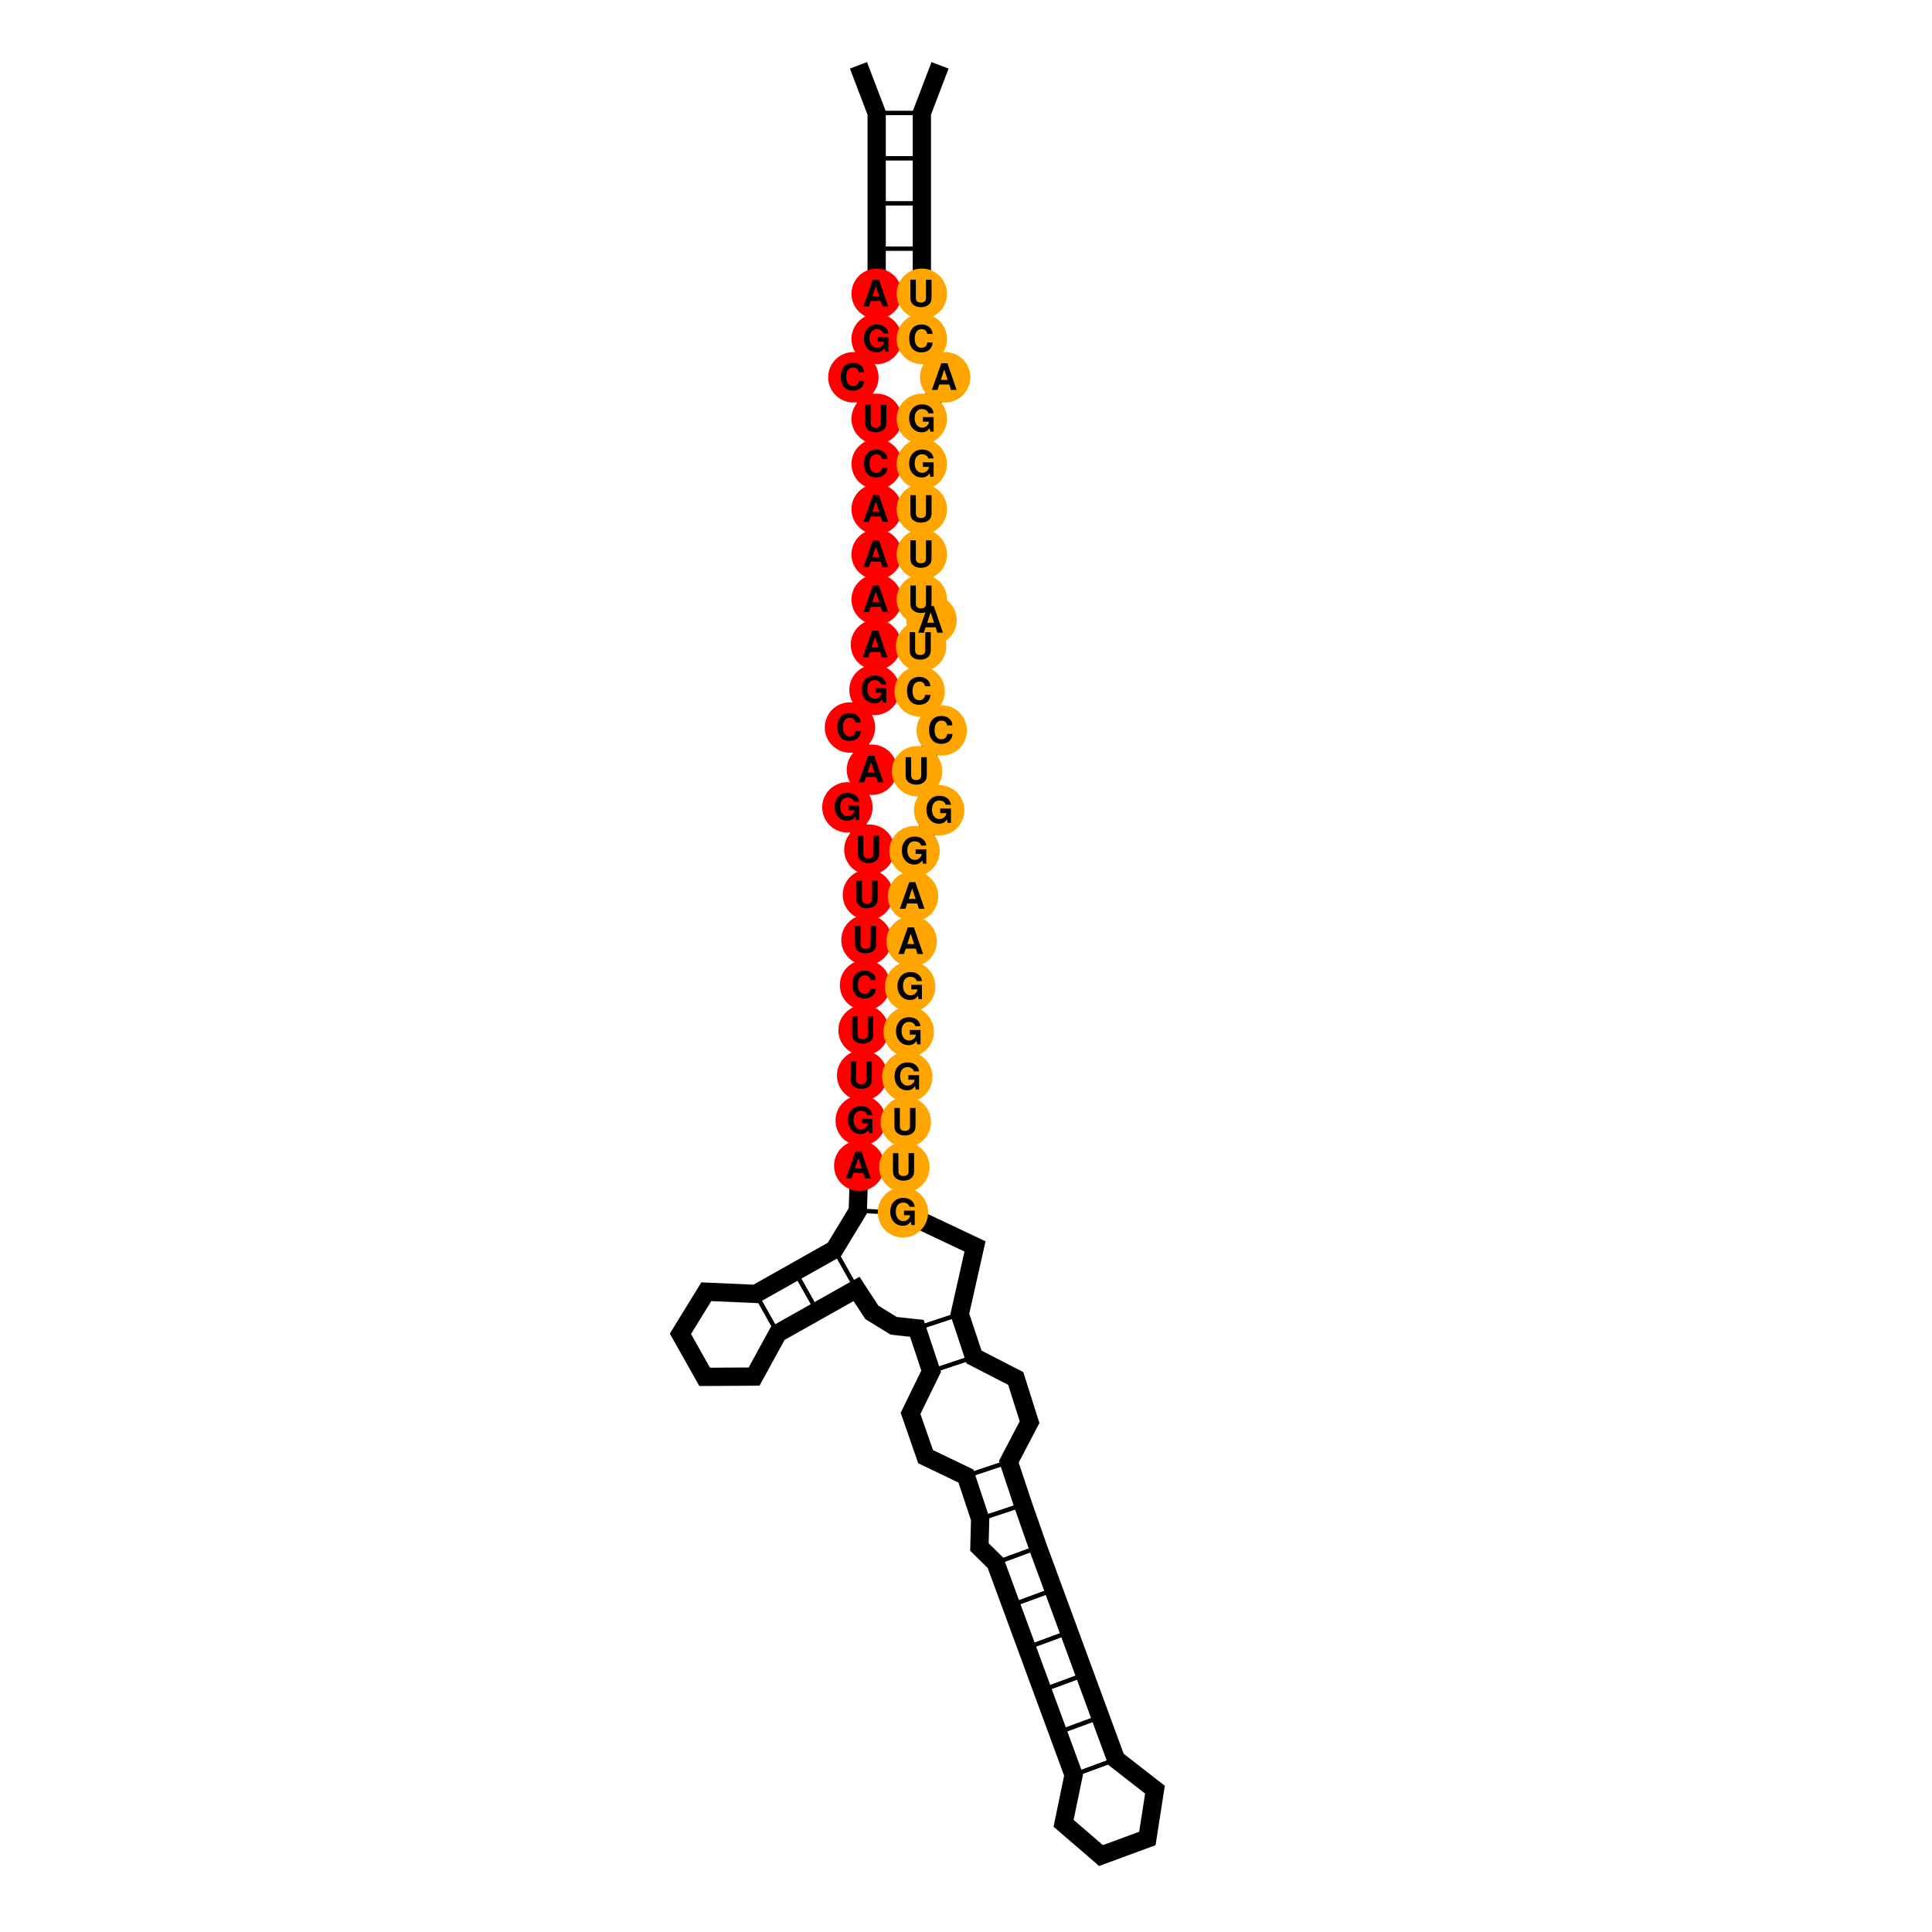
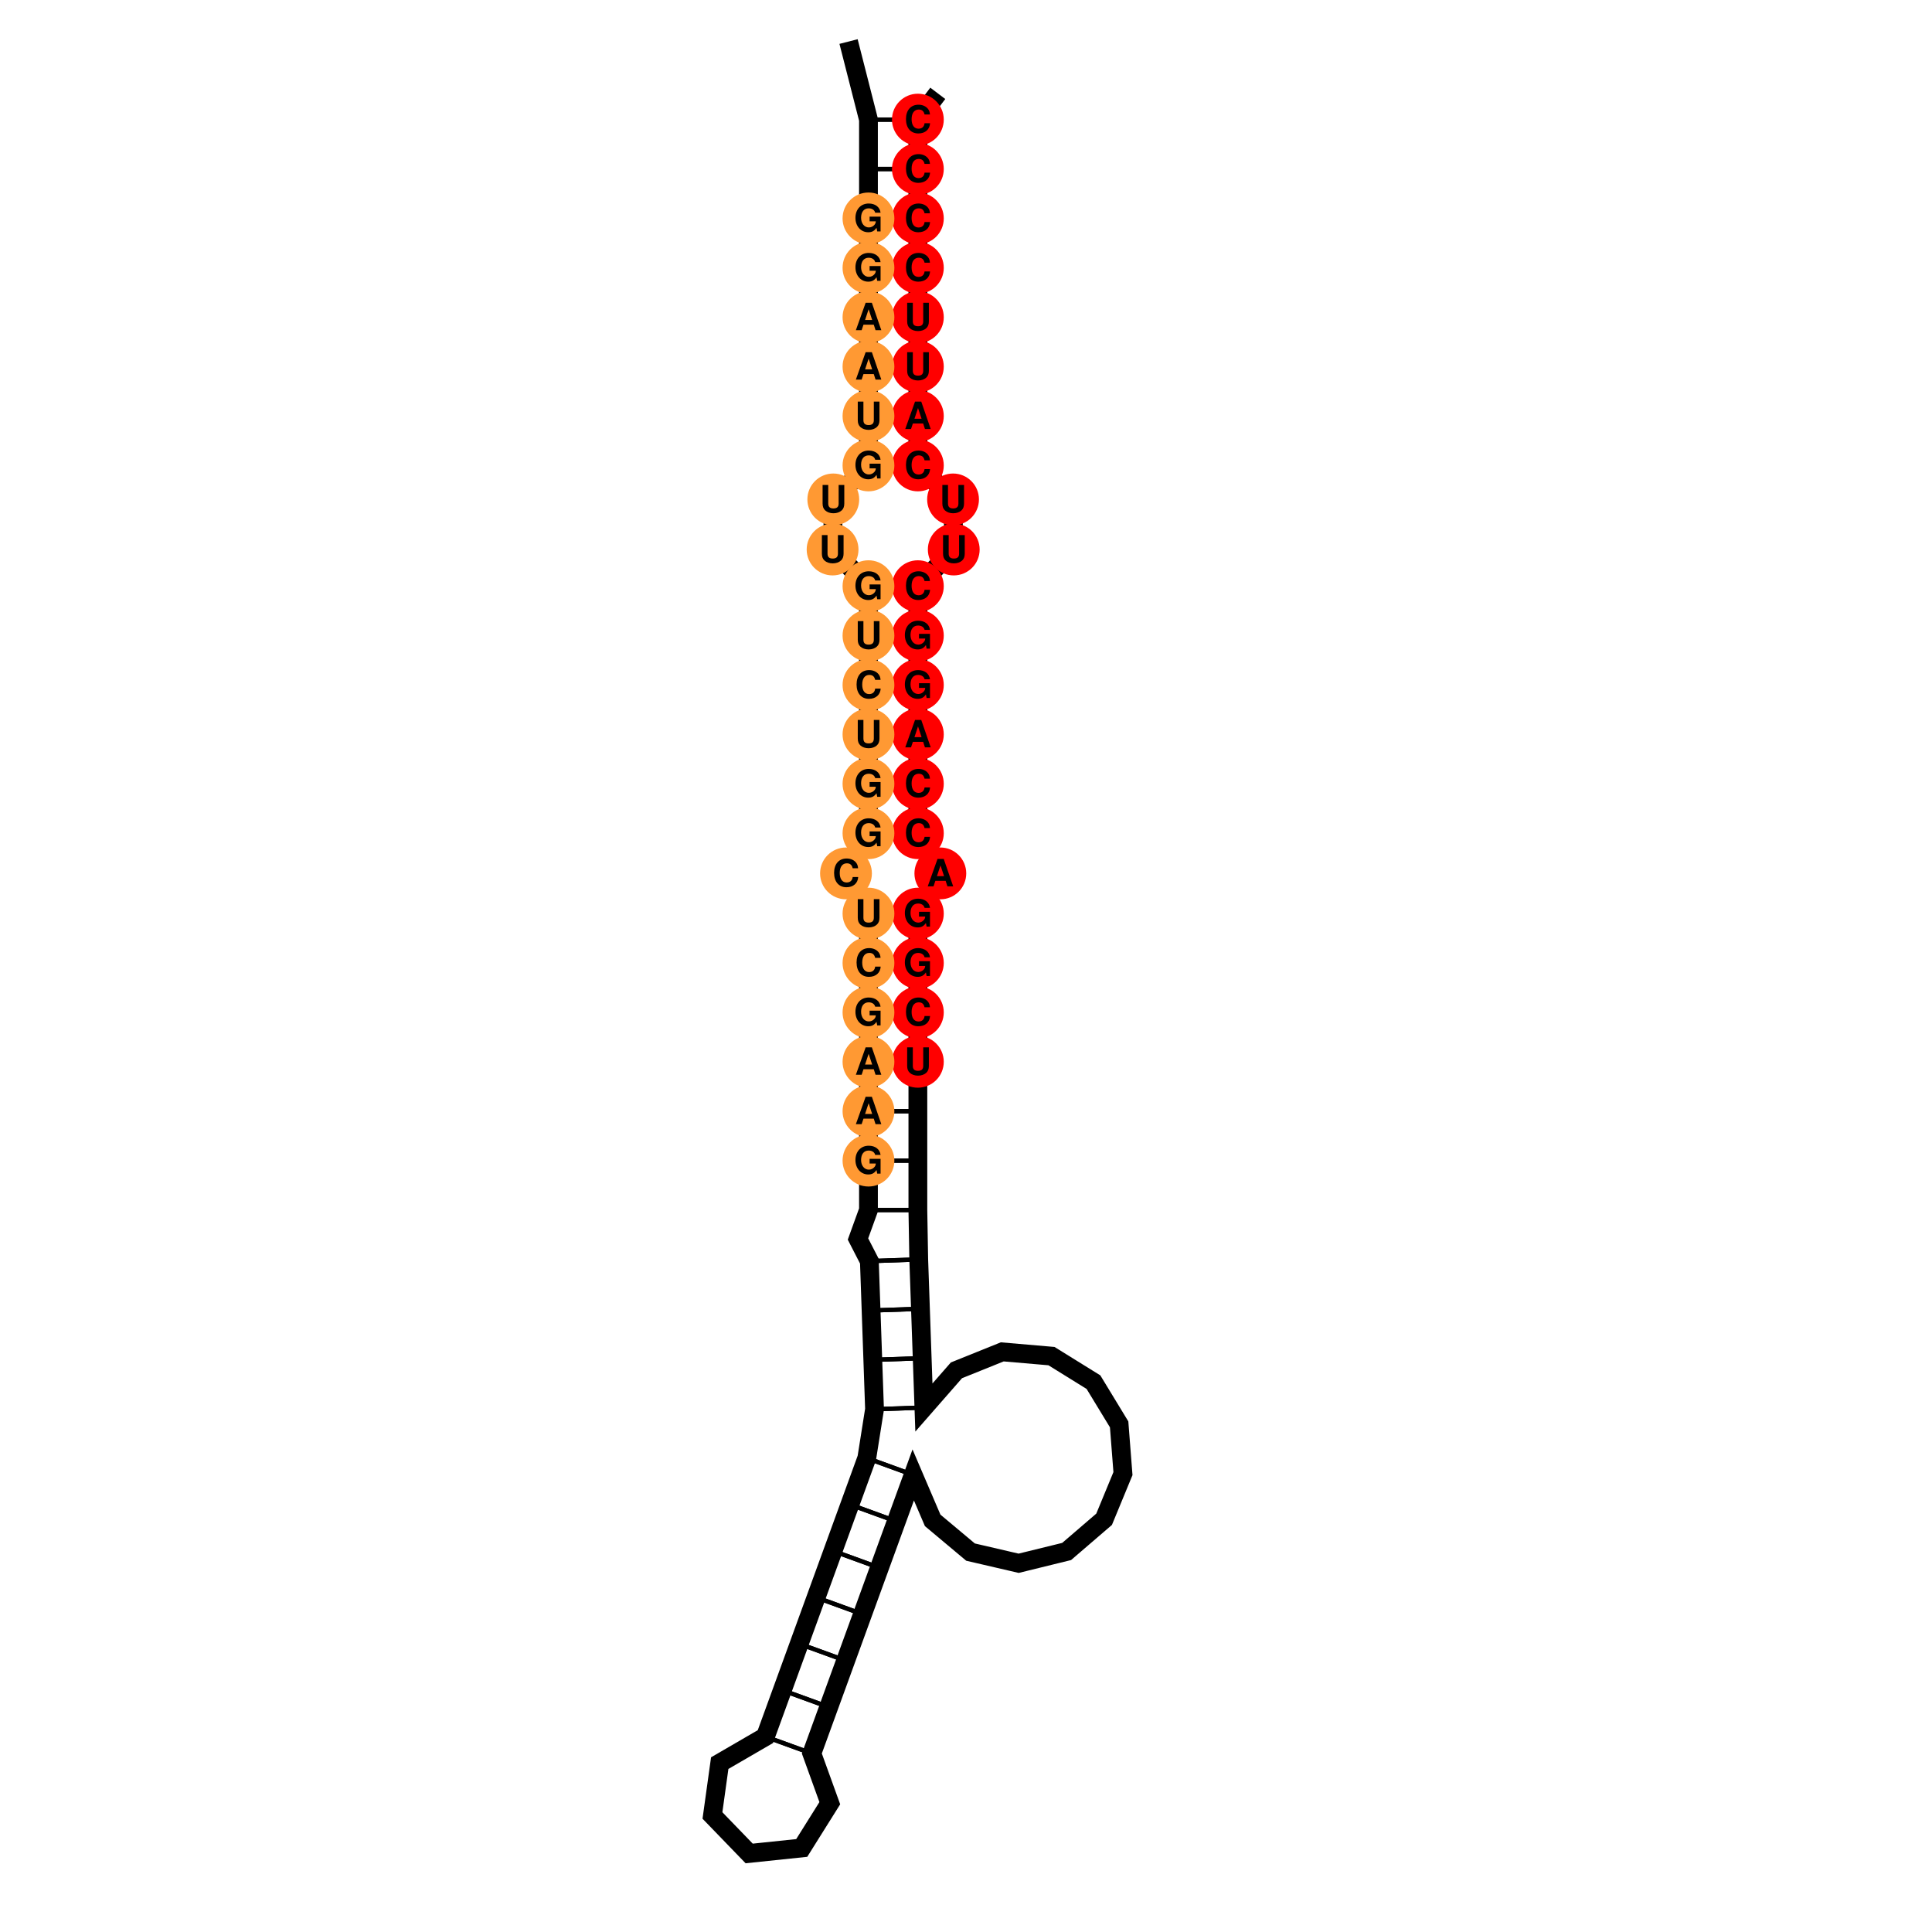
- <svg xmlns="http://www.w3.org/2000/svg" baseProfile="full" height="100%" preserveAspectRatio="xMidYMid meet" version="1.1" viewBox="0, 0, 452, 452" width="100%">
+ <svg xmlns="http://www.w3.org/2000/svg" baseProfile="full" height="100%" preserveAspectRatio="xMidYMid meet" version="1.1" viewBox="0, 0, 452.0, 452.0" width="100%">
  <defs />
  <g id="precursor" transform="translate(0, 10) scale(0.95, 0.95)">
-     <g id="pairs" stroke="black" stroke-width="1.034">
-       <line x1="215.894" x2="227.021" y1="17.313" y2="17.313" />
-       <line x1="215.894" x2="227.021" y1="28.44" y2="28.44" />
-       <line x1="215.894" x2="227.021" y1="39.567" y2="39.567" />
-       <line x1="215.894" x2="227.021" y1="50.694" y2="50.694" />
-       <line x1="215.894" x2="227.021" y1="61.82" y2="61.82" />
-       <line x1="215.894" x2="227.021" y1="72.947" y2="72.947" />
-       <line x1="215.894" x2="227.021" y1="92.625" y2="92.625" />
-       <line x1="215.894" x2="227.021" y1="103.752" y2="103.752" />
-       <line x1="215.894" x2="227.021" y1="114.878" y2="114.878" />
-       <line x1="215.894" x2="227.021" y1="126.005" y2="126.005" />
-       <line x1="215.894" x2="227.021" y1="137.132" y2="137.132" />
-       <line x1="215.716" x2="226.837" y1="148.258" y2="148.614" />
-       <line x1="215.36" x2="226.481" y1="159.378" y2="159.735" />
-       <line x1="214.728" x2="225.85" y1="179.046" y2="179.403" />
-       <line x1="214.098" x2="225.219" y1="198.714" y2="199.071" />
-       <line x1="213.741" x2="224.863" y1="209.835" y2="210.192" />
-       <line x1="213.385" x2="224.506" y1="220.957" y2="221.313" />
-       <line x1="213.028" x2="224.149" y1="232.078" y2="232.434" />
-       <line x1="212.671" x2="223.792" y1="243.198" y2="243.555" />
-       <line x1="212.315" x2="223.436" y1="254.319" y2="254.676" />
-       <line x1="211.958" x2="223.079" y1="265.441" y2="265.798" />
-       <line x1="211.602" x2="222.723" y1="276.562" y2="276.919" />
-       <line x1="211.245" x2="222.366" y1="287.683" y2="288.04" />
-       <line x1="205.477" x2="210.937" y1="297.199" y2="306.893" />
-       <line x1="195.782" x2="201.242" y1="302.658" y2="312.353" />
-       <line x1="186.087" x2="191.547" y1="308.118" y2="317.814" />
-       <line x1="191.547" x2="186.087" y1="317.814" y2="308.118" />
-       <line x1="201.242" x2="195.782" y1="312.353" y2="302.658" />
-       <line x1="210.937" x2="205.477" y1="306.893" y2="297.199" />
-       <line x1="225.802" x2="236.362" y1="316.602" y2="313.096" />
-       <line x1="229.308" x2="239.868" y1="327.162" y2="323.656" />
-       <line x1="237.877" x2="248.437" y1="352.973" y2="349.467" />
-       <line x1="241.384" x2="251.944" y1="363.533" y2="360.027" />
-       <line x1="245.177" x2="255.619" y1="374.372" y2="370.53" />
-       <line x1="249.02" x2="259.462" y1="384.814" y2="380.972" />
-       <line x1="252.862" x2="263.304" y1="395.257" y2="391.414" />
-       <line x1="256.705" x2="267.148" y1="405.699" y2="401.856" />
-       <line x1="260.548" x2="270.99" y1="416.141" y2="412.298" />
-       <line x1="264.39" x2="274.833" y1="426.583" y2="422.741" />
-       <line x1="274.833" x2="264.39" y1="422.741" y2="426.583" />
-       <line x1="270.99" x2="260.548" y1="412.298" y2="416.141" />
-       <line x1="267.148" x2="256.705" y1="401.856" y2="405.699" />
-       <line x1="263.304" x2="252.862" y1="391.414" y2="395.257" />
-       <line x1="259.462" x2="249.02" y1="380.972" y2="384.814" />
-       <line x1="255.619" x2="245.177" y1="370.53" y2="374.372" />
-       <line x1="251.944" x2="241.384" y1="360.027" y2="363.533" />
-       <line x1="248.437" x2="237.877" y1="349.467" y2="352.973" />
-       <line x1="239.868" x2="229.308" y1="323.656" y2="327.162" />
-       <line x1="236.362" x2="225.802" y1="313.096" y2="316.602" />
-       <line x1="222.366" x2="211.245" y1="288.04" y2="287.683" />
-       <line x1="222.723" x2="211.602" y1="276.919" y2="276.562" />
-       <line x1="223.079" x2="211.958" y1="265.798" y2="265.441" />
-       <line x1="223.436" x2="212.315" y1="254.676" y2="254.319" />
-       <line x1="223.792" x2="212.671" y1="243.555" y2="243.198" />
-       <line x1="224.149" x2="213.028" y1="232.434" y2="232.078" />
-       <line x1="224.506" x2="213.385" y1="221.313" y2="220.957" />
-       <line x1="224.863" x2="213.741" y1="210.192" y2="209.835" />
-       <line x1="225.219" x2="214.098" y1="199.071" y2="198.714" />
-       <line x1="225.85" x2="214.728" y1="179.403" y2="179.046" />
-       <line x1="226.481" x2="215.36" y1="159.735" y2="159.378" />
-       <line x1="226.837" x2="215.716" y1="148.614" y2="148.258" />
-       <line x1="227.021" x2="215.894" y1="137.132" y2="137.132" />
-       <line x1="227.021" x2="215.894" y1="126.005" y2="126.005" />
-       <line x1="227.021" x2="215.894" y1="114.878" y2="114.878" />
-       <line x1="227.021" x2="215.894" y1="103.752" y2="103.752" />
-       <line x1="227.021" x2="215.894" y1="92.625" y2="92.625" />
-       <line x1="227.021" x2="215.894" y1="72.947" y2="72.947" />
-       <line x1="227.021" x2="215.894" y1="61.82" y2="61.82" />
-       <line x1="227.021" x2="215.894" y1="50.694" y2="50.694" />
-       <line x1="227.021" x2="215.894" y1="39.567" y2="39.567" />
-       <line x1="227.021" x2="215.894" y1="28.44" y2="28.44" />
-       <line x1="227.021" x2="215.894" y1="17.313" y2="17.313" />
+     <g id="pairs" stroke="black" stroke-width="1.063">
+       <line x1="213.876" x2="226.042" y1="18.93" y2="18.93" />
+       <line x1="213.876" x2="226.042" y1="31.097" y2="31.097" />
+       <line x1="213.876" x2="226.042" y1="43.263" y2="43.263" />
+       <line x1="213.876" x2="226.042" y1="55.43" y2="55.43" />
+       <line x1="213.876" x2="226.042" y1="67.596" y2="67.596" />
+       <line x1="213.876" x2="226.042" y1="79.763" y2="79.763" />
+       <line x1="213.876" x2="226.042" y1="91.929" y2="91.929" />
+       <line x1="213.876" x2="226.042" y1="104.096" y2="104.096" />
+       <line x1="213.876" x2="226.042" y1="133.833" y2="133.833" />
+       <line x1="213.876" x2="226.042" y1="146" y2="146" />
+       <line x1="213.876" x2="226.042" y1="158.166" y2="158.166" />
+       <line x1="213.876" x2="226.042" y1="170.333" y2="170.333" />
+       <line x1="213.876" x2="226.042" y1="182.499" y2="182.499" />
+       <line x1="213.876" x2="226.042" y1="194.666" y2="194.666" />
+       <line x1="213.876" x2="226.042" y1="214.462" y2="214.462" />
+       <line x1="213.876" x2="226.042" y1="226.629" y2="226.629" />
+       <line x1="213.876" x2="226.042" y1="238.795" y2="238.795" />
+       <line x1="213.876" x2="226.042" y1="250.962" y2="250.962" />
+       <line x1="213.876" x2="226.042" y1="263.128" y2="263.128" />
+       <line x1="213.876" x2="226.042" y1="275.295" y2="275.295" />
+       <line x1="213.876" x2="226.042" y1="287.461" y2="287.461" />
+       <line x1="214.095" x2="226.255" y1="300.05" y2="299.626" />
+       <line x1="214.52" x2="226.679" y1="312.209" y2="311.785" />
+       <line x1="214.945" x2="227.104" y1="324.369" y2="323.944" />
+       <line x1="215.369" x2="227.528" y1="336.528" y2="336.103" />
+       <line x1="213.466" x2="224.899" y1="348.544" y2="352.705" />
+       <line x1="209.305" x2="220.738" y1="359.978" y2="364.139" />
+       <line x1="205.143" x2="216.577" y1="371.41" y2="375.571" />
+       <line x1="200.982" x2="212.415" y1="382.842" y2="387.004" />
+       <line x1="196.821" x2="208.254" y1="394.276" y2="398.437" />
+       <line x1="192.66" x2="204.093" y1="405.708" y2="409.869" />
+       <line x1="188.499" x2="199.931" y1="417.141" y2="421.302" />
+       <line x1="199.931" x2="188.499" y1="421.302" y2="417.141" />
+       <line x1="204.093" x2="192.66" y1="409.869" y2="405.708" />
+       <line x1="208.254" x2="196.821" y1="398.437" y2="394.276" />
+       <line x1="212.415" x2="200.982" y1="387.004" y2="382.842" />
+       <line x1="216.577" x2="205.143" y1="375.571" y2="371.41" />
+       <line x1="220.738" x2="209.305" y1="364.139" y2="359.978" />
+       <line x1="224.899" x2="213.466" y1="352.705" y2="348.544" />
+       <line x1="227.528" x2="215.369" y1="336.103" y2="336.528" />
+       <line x1="227.104" x2="214.945" y1="323.944" y2="324.369" />
+       <line x1="226.679" x2="214.52" y1="311.785" y2="312.209" />
+       <line x1="226.255" x2="214.095" y1="299.626" y2="300.05" />
+       <line x1="226.042" x2="213.876" y1="287.461" y2="287.461" />
+       <line x1="226.042" x2="213.876" y1="275.295" y2="275.295" />
+       <line x1="226.042" x2="213.876" y1="263.128" y2="263.128" />
+       <line x1="226.042" x2="213.876" y1="250.962" y2="250.962" />
+       <line x1="226.042" x2="213.876" y1="238.795" y2="238.795" />
+       <line x1="226.042" x2="213.876" y1="226.629" y2="226.629" />
+       <line x1="226.042" x2="213.876" y1="214.462" y2="214.462" />
+       <line x1="226.042" x2="213.876" y1="194.666" y2="194.666" />
+       <line x1="226.042" x2="213.876" y1="182.499" y2="182.499" />
+       <line x1="226.042" x2="213.876" y1="170.333" y2="170.333" />
+       <line x1="226.042" x2="213.876" y1="158.166" y2="158.166" />
+       <line x1="226.042" x2="213.876" y1="146" y2="146" />
+       <line x1="226.042" x2="213.876" y1="133.833" y2="133.833" />
+       <line x1="226.042" x2="213.876" y1="104.096" y2="104.096" />
+       <line x1="226.042" x2="213.876" y1="91.929" y2="91.929" />
+       <line x1="226.042" x2="213.876" y1="79.763" y2="79.763" />
+       <line x1="226.042" x2="213.876" y1="67.596" y2="67.596" />
+       <line x1="226.042" x2="213.876" y1="55.43" y2="55.43" />
+       <line x1="226.042" x2="213.876" y1="43.263" y2="43.263" />
+       <line x1="226.042" x2="213.876" y1="31.097" y2="31.097" />
+       <line x1="226.042" x2="213.876" y1="18.93" y2="18.93" />
    </g>
-     <polyline fill="none" points="211.409,5.563 215.894,17.313 215.894,28.44 215.894,39.567 215.894,50.694 215.894,61.82 215.894,72.947 210.155,82.388 215.894,92.625 215.894,103.752 215.894,114.878 215.894,126.005 215.894,137.132 215.716,148.258 215.36,159.378 209.32,168.631 214.728,179.046 208.689,188.299 214.098,198.714 213.741,209.835 213.385,220.957 213.028,232.078 212.671,243.198 212.315,254.319 211.958,265.441 211.602,276.562 211.245,287.683 205.477,297.199 195.782,302.658 186.087,308.118 173.934,307.587 167.567,317.953 173.537,328.553 185.701,328.481 191.547,317.814 201.242,312.353 210.937,306.893 214.699,312.657 220.078,315.974 225.802,316.602 229.308,327.162 224.24,337.547 227.947,348.206 237.877,352.973 241.384,363.533 241.198,370.449 245.177,374.372 249.02,384.814 252.862,395.257 256.705,405.699 260.548,416.141 264.39,426.583 261.927,438.495 271.144,446.435 282.56,442.233 284.431,430.214 274.833,422.741 270.99,412.298 267.148,401.856 263.304,391.414 259.462,380.972 255.619,370.53 251.944,360.027 248.437,349.467 253.545,339.707 250.14,328.947 239.868,323.656 236.362,313.096 240.115,296.429 222.366,288.04 222.723,276.919 223.079,265.798 223.436,254.676 223.792,243.555 224.149,232.434 224.506,221.313 224.863,210.192 225.219,199.071 231.284,189.023 225.85,179.403 231.914,169.356 226.481,159.735 226.837,148.614 229.401,142.188 227.021,137.132 227.021,126.005 227.021,114.878 227.021,103.752 227.021,92.625 232.76,82.388 227.021,72.947 227.021,61.82 227.021,50.694 227.021,39.567 227.021,28.44 227.021,17.313 231.506,5.563" stroke="black" stroke-width="4.5" />
+     <polyline fill="none" points="208.972,-0.296 213.876,18.93 213.876,31.097 213.876,43.263 213.876,55.43 213.876,67.596 213.876,79.763 213.876,91.929 213.876,104.096 205.212,112.465 205.039,124.803 213.876,133.833 213.876,146 213.876,158.166 213.876,170.333 213.876,182.499 213.876,194.666 208.341,204.564 213.876,214.462 213.876,226.629 213.876,238.795 213.876,250.962 213.876,263.128 213.876,275.295 213.876,287.461 211.293,294.6 214.095,300.05 214.52,312.209 214.945,324.369 215.369,336.528 213.466,348.544 209.305,359.978 205.143,371.41 200.982,382.842 196.821,394.276 192.66,405.708 188.499,417.141 177.246,423.675 175.454,436.564 184.498,445.92 197.44,444.566 204.352,433.541 199.931,421.302 204.093,409.869 208.254,398.437 212.415,387.004 216.577,375.571 220.738,364.139 224.899,352.705 229.686,363.891 239.012,371.704 250.863,374.457 262.678,371.554 271.905,363.623 276.549,352.378 275.608,340.248 269.284,329.853 258.944,323.441 246.823,322.396 235.539,326.943 227.528,336.103 227.104,323.944 226.679,311.785 226.255,299.626 226.042,287.461 226.042,275.295 226.042,263.128 226.042,250.962 226.042,238.795 226.042,226.629 226.042,214.462 231.577,204.564 226.042,194.666 226.042,182.499 226.042,170.333 226.042,158.166 226.042,146 226.042,133.833 234.879,124.803 234.706,112.465 226.042,104.096 226.042,91.929 226.042,79.763 226.042,67.596 226.042,55.43 226.042,43.263 226.042,31.097 226.042,18.93 230.946,12.462" stroke="black" stroke-width="4.625" />
    <g fill="#9494b8" id="circles">
-       <circle cx="215.894" cy="61.82" fill="red" r="6.204" />
-       <circle cx="215.894" cy="72.947" fill="red" r="6.204" />
-       <circle cx="210.155" cy="82.388" fill="red" r="6.204" />
-       <circle cx="215.894" cy="92.625" fill="red" r="6.204" />
-       <circle cx="215.894" cy="103.752" fill="red" r="6.204" />
-       <circle cx="215.894" cy="114.878" fill="red" r="6.204" />
-       <circle cx="215.894" cy="126.005" fill="red" r="6.204" />
-       <circle cx="215.894" cy="137.132" fill="red" r="6.204" />
-       <circle cx="215.716" cy="148.258" fill="red" r="6.204" />
-       <circle cx="215.36" cy="159.378" fill="red" r="6.204" />
-       <circle cx="209.32" cy="168.631" fill="red" r="6.204" />
-       <circle cx="214.728" cy="179.046" fill="red" r="6.204" />
-       <circle cx="208.689" cy="188.299" fill="red" r="6.204" />
-       <circle cx="214.098" cy="198.714" fill="red" r="6.204" />
-       <circle cx="213.741" cy="209.835" fill="red" r="6.204" />
-       <circle cx="213.385" cy="220.957" fill="red" r="6.204" />
-       <circle cx="213.028" cy="232.078" fill="red" r="6.204" />
-       <circle cx="212.671" cy="243.198" fill="red" r="6.204" />
-       <circle cx="212.315" cy="254.319" fill="red" r="6.204" />
-       <circle cx="211.958" cy="265.441" fill="red" r="6.204" />
-       <circle cx="211.602" cy="276.562" fill="red" r="6.204" />
-       <circle cx="222.366" cy="288.04" fill="orange" r="6.204" />
-       <circle cx="222.723" cy="276.919" fill="orange" r="6.204" />
-       <circle cx="223.079" cy="265.798" fill="orange" r="6.204" />
-       <circle cx="223.436" cy="254.676" fill="orange" r="6.204" />
-       <circle cx="223.792" cy="243.555" fill="orange" r="6.204" />
-       <circle cx="224.149" cy="232.434" fill="orange" r="6.204" />
-       <circle cx="224.506" cy="221.313" fill="orange" r="6.204" />
-       <circle cx="224.863" cy="210.192" fill="orange" r="6.204" />
-       <circle cx="225.219" cy="199.071" fill="orange" r="6.204" />
-       <circle cx="231.284" cy="189.023" fill="orange" r="6.204" />
-       <circle cx="225.85" cy="179.403" fill="orange" r="6.204" />
-       <circle cx="231.914" cy="169.356" fill="orange" r="6.204" />
-       <circle cx="226.481" cy="159.735" fill="orange" r="6.204" />
-       <circle cx="226.837" cy="148.614" fill="orange" r="6.204" />
-       <circle cx="229.401" cy="142.188" fill="orange" r="6.204" />
-       <circle cx="227.021" cy="137.132" fill="orange" r="6.204" />
-       <circle cx="227.021" cy="126.005" fill="orange" r="6.204" />
-       <circle cx="227.021" cy="114.878" fill="orange" r="6.204" />
-       <circle cx="227.021" cy="103.752" fill="orange" r="6.204" />
-       <circle cx="227.021" cy="92.625" fill="orange" r="6.204" />
-       <circle cx="232.76" cy="82.388" fill="orange" r="6.204" />
-       <circle cx="227.021" cy="72.947" fill="orange" r="6.204" />
-       <circle cx="227.021" cy="61.82" fill="orange" r="6.204" />
+       <circle cx="226.042" cy="250.962" fill="#ff0000" r="6.379" />
+       <circle cx="226.042" cy="238.795" fill="#ff0000" r="6.379" />
+       <circle cx="226.042" cy="226.629" fill="#ff0000" r="6.379" />
+       <circle cx="226.042" cy="214.462" fill="#ff0000" r="6.379" />
+       <circle cx="231.577" cy="204.564" fill="#ff0000" r="6.379" />
+       <circle cx="226.042" cy="194.666" fill="#ff0000" r="6.379" />
+       <circle cx="226.042" cy="182.499" fill="#ff0000" r="6.379" />
+       <circle cx="226.042" cy="170.333" fill="#ff0000" r="6.379" />
+       <circle cx="226.042" cy="158.166" fill="#ff0000" r="6.379" />
+       <circle cx="226.042" cy="146" fill="#ff0000" r="6.379" />
+       <circle cx="226.042" cy="133.833" fill="#ff0000" r="6.379" />
+       <circle cx="234.879" cy="124.803" fill="#ff0000" r="6.379" />
+       <circle cx="234.706" cy="112.465" fill="#ff0000" r="6.379" />
+       <circle cx="226.042" cy="104.096" fill="#ff0000" r="6.379" />
+       <circle cx="226.042" cy="91.929" fill="#ff0000" r="6.379" />
+       <circle cx="226.042" cy="79.763" fill="#ff0000" r="6.379" />
+       <circle cx="226.042" cy="67.596" fill="#ff0000" r="6.379" />
+       <circle cx="226.042" cy="55.43" fill="#ff0000" r="6.379" />
+       <circle cx="226.042" cy="43.263" fill="#ff0000" r="6.379" />
+       <circle cx="226.042" cy="31.097" fill="#ff0000" r="6.379" />
+       <circle cx="226.042" cy="18.93" fill="#ff0000" r="6.379" />
+       <circle cx="213.876" cy="43.263" fill="#ff9933" r="6.379" />
+       <circle cx="213.876" cy="55.43" fill="#ff9933" r="6.379" />
+       <circle cx="213.876" cy="67.596" fill="#ff9933" r="6.379" />
+       <circle cx="213.876" cy="79.763" fill="#ff9933" r="6.379" />
+       <circle cx="213.876" cy="91.929" fill="#ff9933" r="6.379" />
+       <circle cx="213.876" cy="104.096" fill="#ff9933" r="6.379" />
+       <circle cx="205.212" cy="112.465" fill="#ff9933" r="6.379" />
+       <circle cx="205.039" cy="124.803" fill="#ff9933" r="6.379" />
+       <circle cx="213.876" cy="133.833" fill="#ff9933" r="6.379" />
+       <circle cx="213.876" cy="146" fill="#ff9933" r="6.379" />
+       <circle cx="213.876" cy="158.166" fill="#ff9933" r="6.379" />
+       <circle cx="213.876" cy="170.333" fill="#ff9933" r="6.379" />
+       <circle cx="213.876" cy="182.499" fill="#ff9933" r="6.379" />
+       <circle cx="213.876" cy="194.666" fill="#ff9933" r="6.379" />
+       <circle cx="208.341" cy="204.564" fill="#ff9933" r="6.379" />
+       <circle cx="213.876" cy="214.462" fill="#ff9933" r="6.379" />
+       <circle cx="213.876" cy="226.629" fill="#ff9933" r="6.379" />
+       <circle cx="213.876" cy="238.795" fill="#ff9933" r="6.379" />
+       <circle cx="213.876" cy="250.962" fill="#ff9933" r="6.379" />
+       <circle cx="213.876" cy="263.128" fill="#ff9933" r="6.379" />
+       <circle cx="213.876" cy="275.295" fill="#ff9933" r="6.379" />
    </g>
-     <g fill="black" font-family="Helvetica" font-size="8.995" font-weight="bold" id="nucleotides" transform="translate(-3.505082,3.101842)">
-       <text x="215.894" y="61.82">A</text>
-       <text x="215.894" y="72.947">G</text>
-       <text x="210.155" y="82.388">C</text>
-       <text x="215.894" y="92.625">U</text>
-       <text x="215.894" y="103.752">C</text>
-       <text x="215.894" y="114.878">A</text>
-       <text x="215.894" y="126.005">A</text>
-       <text x="215.894" y="137.132">A</text>
-       <text x="215.716" y="148.258">A</text>
-       <text x="215.36" y="159.378">G</text>
-       <text x="209.32" y="168.631">C</text>
-       <text x="214.728" y="179.046">A</text>
-       <text x="208.689" y="188.299">G</text>
-       <text x="214.098" y="198.714">U</text>
-       <text x="213.741" y="209.835">U</text>
-       <text x="213.385" y="220.957">U</text>
-       <text x="213.028" y="232.078">C</text>
-       <text x="212.671" y="243.198">U</text>
-       <text x="212.315" y="254.319">U</text>
-       <text x="211.958" y="265.441">G</text>
-       <text x="211.602" y="276.562">A</text>
-       <text x="222.366" y="288.04">G</text>
-       <text x="222.723" y="276.919">U</text>
-       <text x="223.079" y="265.798">U</text>
-       <text x="223.436" y="254.676">G</text>
-       <text x="223.792" y="243.555">G</text>
-       <text x="224.149" y="232.434">G</text>
-       <text x="224.506" y="221.313">A</text>
-       <text x="224.863" y="210.192">A</text>
-       <text x="225.219" y="199.071">G</text>
-       <text x="231.284" y="189.023">G</text>
-       <text x="225.85" y="179.403">U</text>
-       <text x="231.914" y="169.356">C</text>
-       <text x="226.481" y="159.735">C</text>
-       <text x="226.837" y="148.614">U</text>
-       <text x="229.401" y="142.188">A</text>
-       <text x="227.021" y="137.132">U</text>
-       <text x="227.021" y="126.005">U</text>
-       <text x="227.021" y="114.878">U</text>
-       <text x="227.021" y="103.752">G</text>
-       <text x="227.021" y="92.625">G</text>
-       <text x="232.76" y="82.388">A</text>
-       <text x="227.021" y="72.947">C</text>
-       <text x="227.021" y="61.82">U</text>
+     <g fill="black" font-family="Helvetica" font-size="9.249" font-weight="bold" id="nucleotides" transform="translate(0,3.191008)">
+       <text text-anchor="middle" x="226.042" y="250.962">U</text>
+       <text text-anchor="middle" x="226.042" y="238.795">C</text>
+       <text text-anchor="middle" x="226.042" y="226.629">G</text>
+       <text text-anchor="middle" x="226.042" y="214.462">G</text>
+       <text text-anchor="middle" x="231.577" y="204.564">A</text>
+       <text text-anchor="middle" x="226.042" y="194.666">C</text>
+       <text text-anchor="middle" x="226.042" y="182.499">C</text>
+       <text text-anchor="middle" x="226.042" y="170.333">A</text>
+       <text text-anchor="middle" x="226.042" y="158.166">G</text>
+       <text text-anchor="middle" x="226.042" y="146">G</text>
+       <text text-anchor="middle" x="226.042" y="133.833">C</text>
+       <text text-anchor="middle" x="234.879" y="124.803">U</text>
+       <text text-anchor="middle" x="234.706" y="112.465">U</text>
+       <text text-anchor="middle" x="226.042" y="104.096">C</text>
+       <text text-anchor="middle" x="226.042" y="91.929">A</text>
+       <text text-anchor="middle" x="226.042" y="79.763">U</text>
+       <text text-anchor="middle" x="226.042" y="67.596">U</text>
+       <text text-anchor="middle" x="226.042" y="55.43">C</text>
+       <text text-anchor="middle" x="226.042" y="43.263">C</text>
+       <text text-anchor="middle" x="226.042" y="31.097">C</text>
+       <text text-anchor="middle" x="226.042" y="18.93">C</text>
+       <text text-anchor="middle" x="213.876" y="43.263">G</text>
+       <text text-anchor="middle" x="213.876" y="55.43">G</text>
+       <text text-anchor="middle" x="213.876" y="67.596">A</text>
+       <text text-anchor="middle" x="213.876" y="79.763">A</text>
+       <text text-anchor="middle" x="213.876" y="91.929">U</text>
+       <text text-anchor="middle" x="213.876" y="104.096">G</text>
+       <text text-anchor="middle" x="205.212" y="112.465">U</text>
+       <text text-anchor="middle" x="205.039" y="124.803">U</text>
+       <text text-anchor="middle" x="213.876" y="133.833">G</text>
+       <text text-anchor="middle" x="213.876" y="146">U</text>
+       <text text-anchor="middle" x="213.876" y="158.166">C</text>
+       <text text-anchor="middle" x="213.876" y="170.333">U</text>
+       <text text-anchor="middle" x="213.876" y="182.499">G</text>
+       <text text-anchor="middle" x="213.876" y="194.666">G</text>
+       <text text-anchor="middle" x="208.341" y="204.564">C</text>
+       <text text-anchor="middle" x="213.876" y="214.462">U</text>
+       <text text-anchor="middle" x="213.876" y="226.629">C</text>
+       <text text-anchor="middle" x="213.876" y="238.795">G</text>
+       <text text-anchor="middle" x="213.876" y="250.962">A</text>
+       <text text-anchor="middle" x="213.876" y="263.128">A</text>
+       <text text-anchor="middle" x="213.876" y="275.295">G</text>
    </g>
  </g>
</svg>
